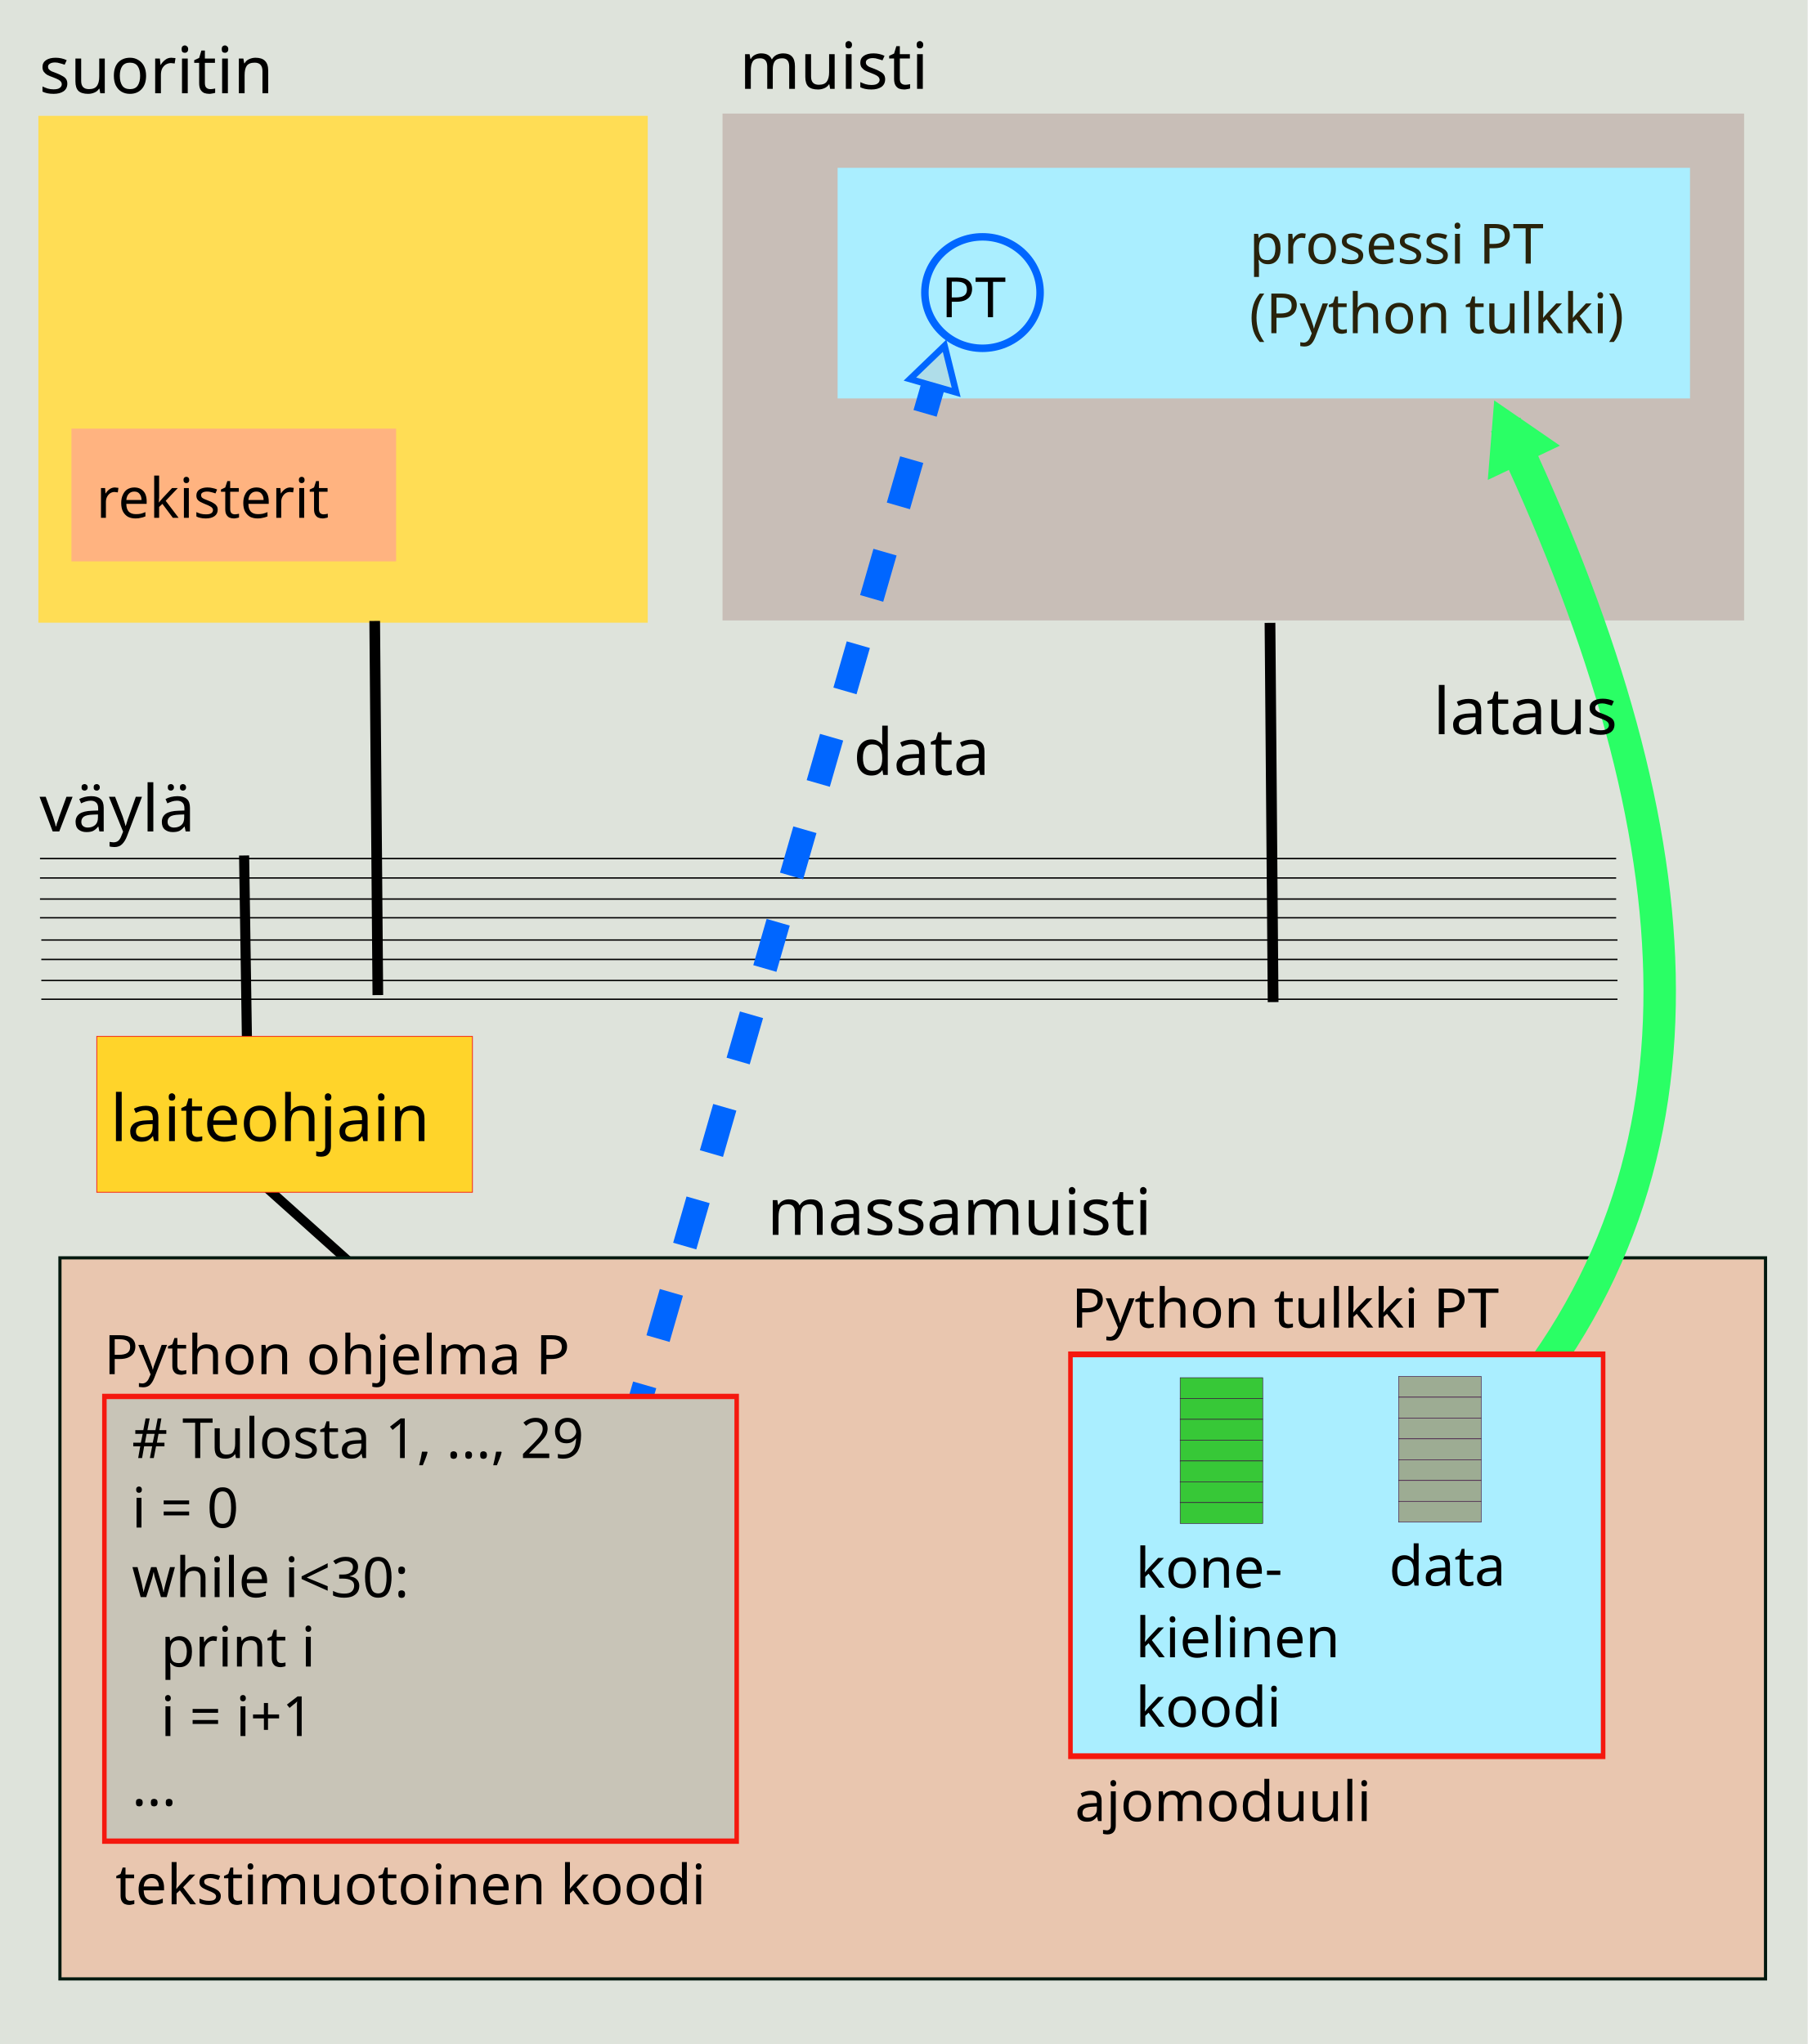
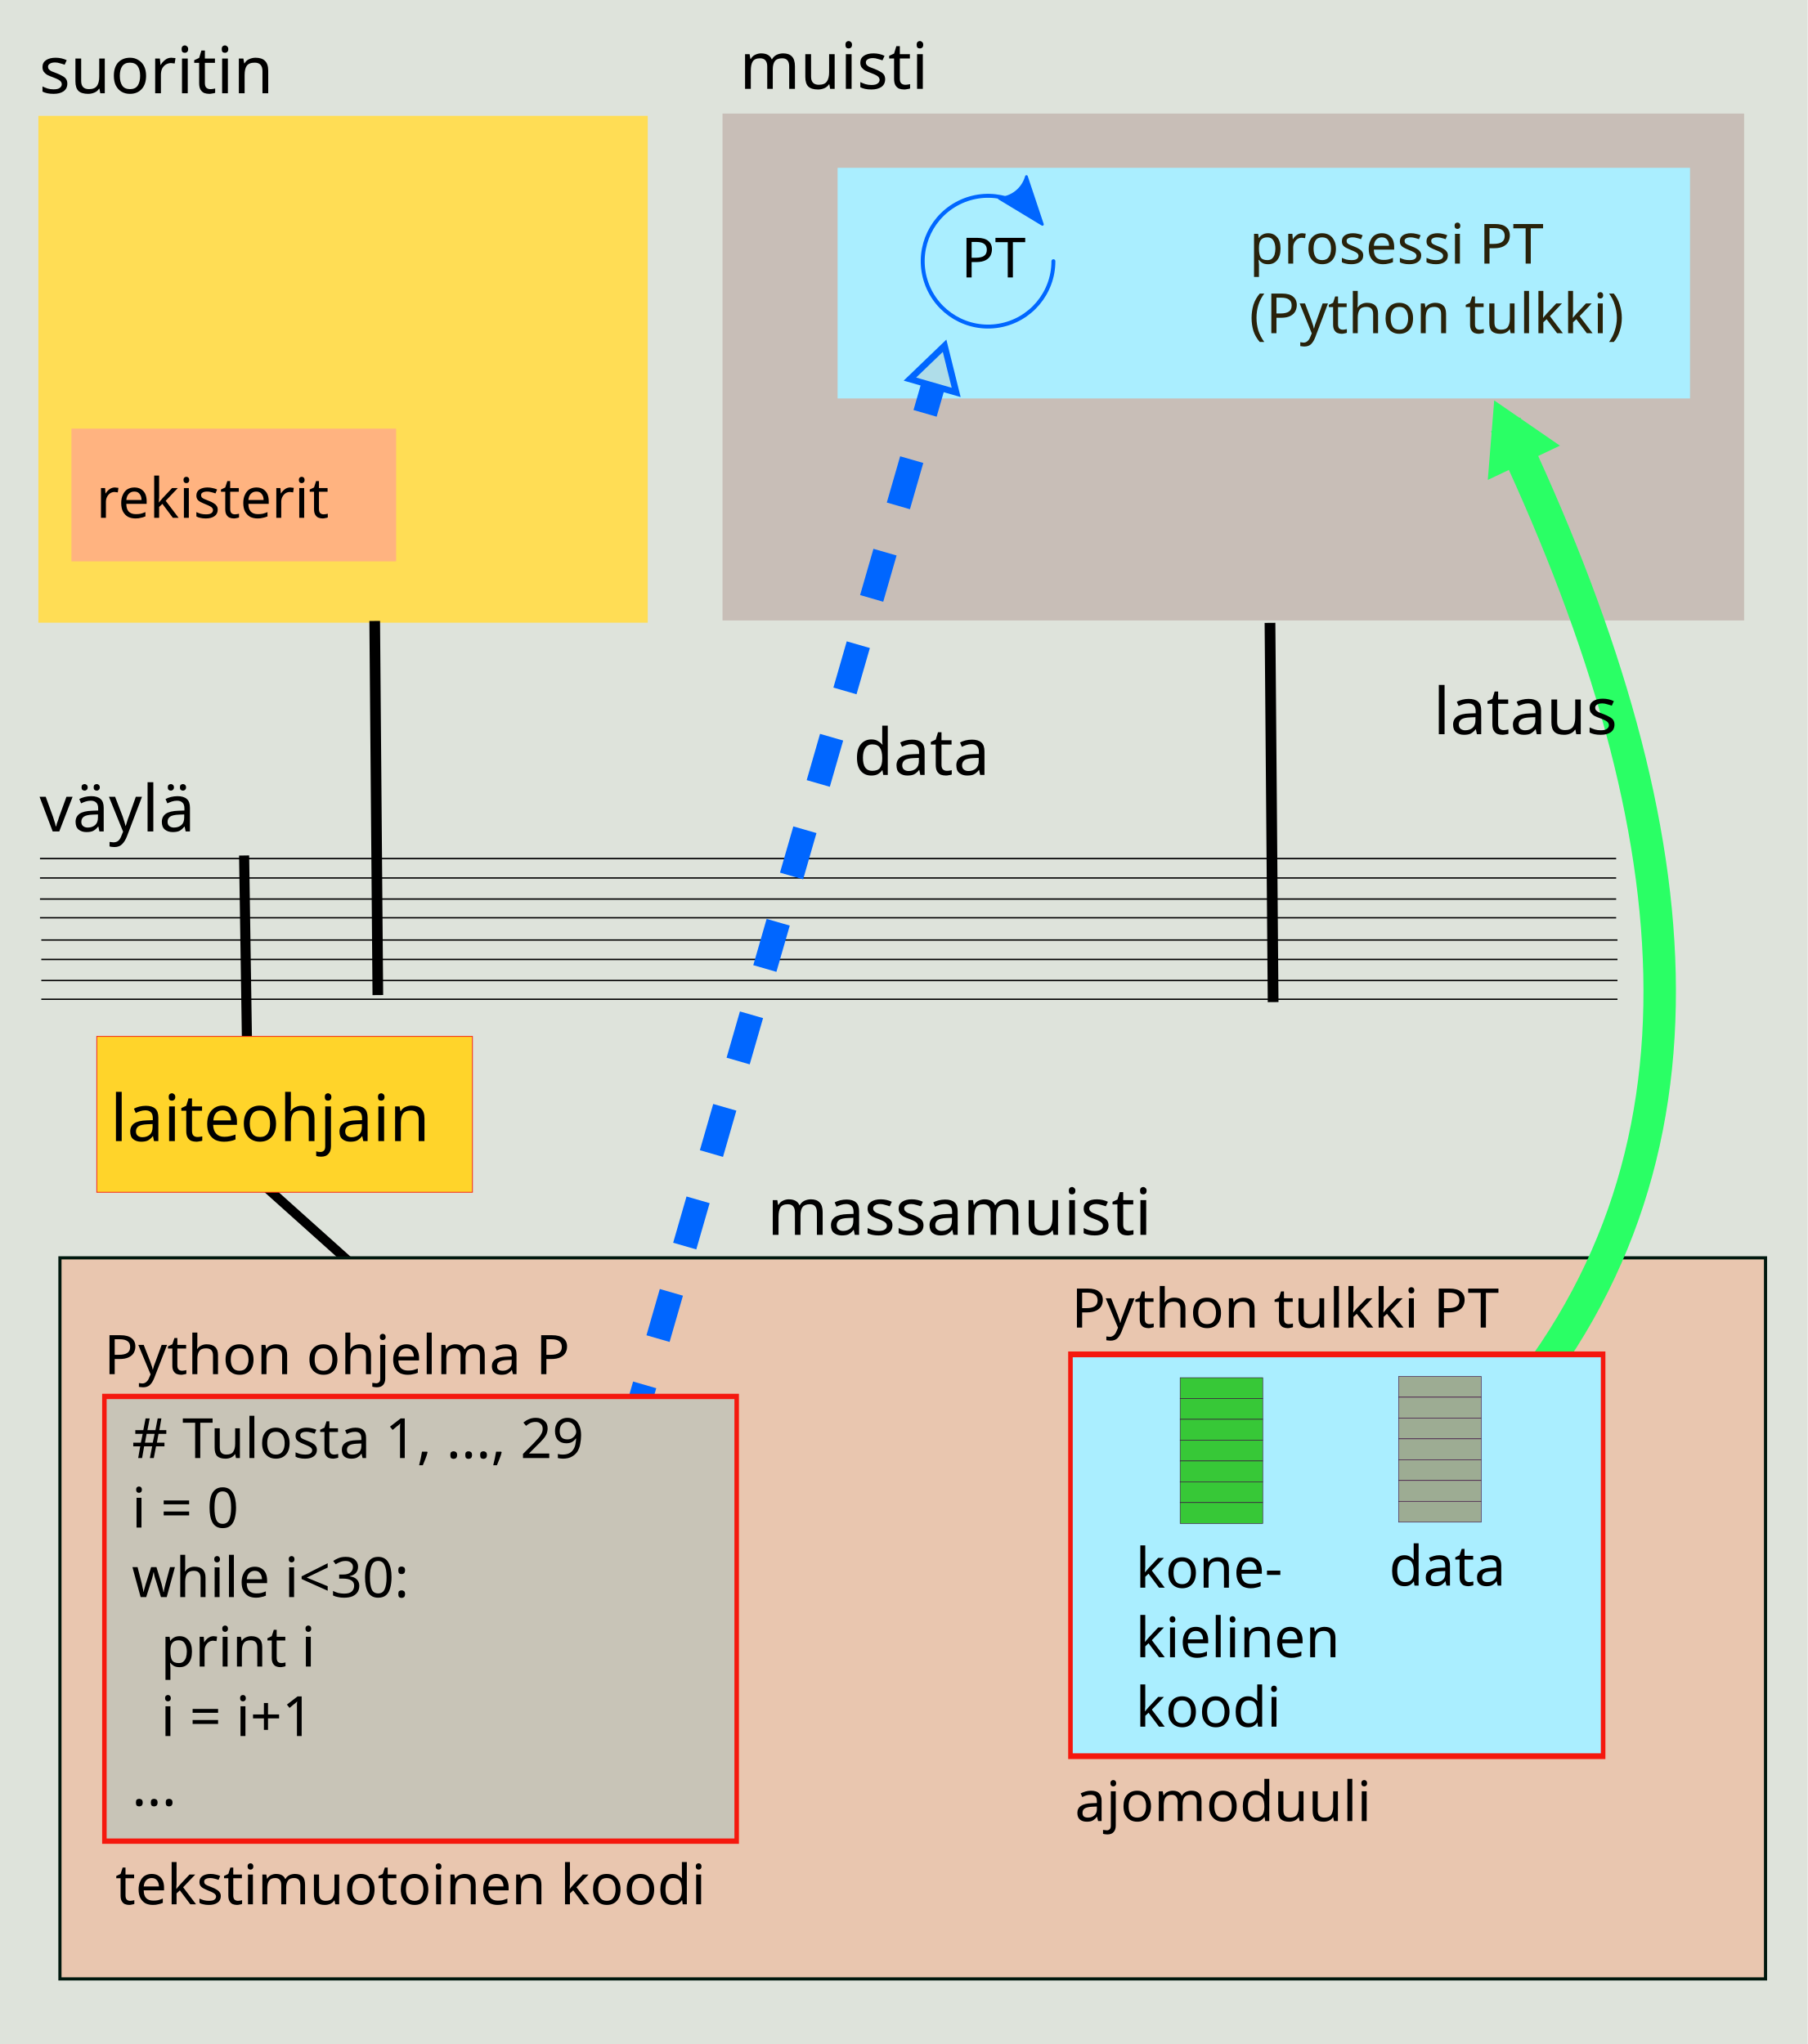
<svg xmlns="http://www.w3.org/2000/svg" id="svg999" version="1.1" viewBox="0 0 137.591 155.625" height="155.625mm" width="137.591mm">
  <defs id="defs993">
    <marker style="overflow:visible" id="Arrow1Sstart" refX="0" refY="0" orient="auto">
      <path transform="matrix(0.2,0,0,0.2,1.2,0)" style="fill-rule:evenodd;stroke:#000000;stroke-width:1pt" d="M 0,0 5,-5 -12.5,0 5,5 Z" id="path1047" />
    </marker>
    <marker style="overflow:visible" id="marker12246" refX="0" refY="0" orient="auto">
      <path transform="matrix(-0.2,0,0,-0.2,-1.2,0)" style="fill-rule:evenodd;stroke:#000000;stroke-width:1pt" d="M 0,0 5,-5 -12.5,0 5,5 Z" id="path12244" />
    </marker>
    <marker style="overflow:visible" id="marker11755" refX="0" refY="0" orient="auto">
      <path transform="scale(0.6)" d="M 8.719,4.034 -2.207,0.016 8.719,-4.002 c -1.745,2.372 -1.735,5.617 -6e-7,8.035 z" style="fill:#0055d4;fill-opacity:1;fill-rule:evenodd;stroke:#0055d4;stroke-width:0.625;stroke-linejoin:round;stroke-opacity:1" id="path11753" />
    </marker>
    <marker id="marker11634" refX="5" refY="3" orient="auto-start-reverse">
      <path style="fill:context-stroke;stroke:#0055d4;stroke-opacity:1" d="M 10,3 0,6 V 0 Z" id="path1288" />
    </marker>
    <marker style="overflow:visible" id="marker11520" refX="0" refY="0" orient="auto">
      <path transform="scale(0.4)" style="fill:#0055d4;fill-opacity:1;fill-rule:evenodd;stroke:#0055d4;stroke-width:1pt;stroke-opacity:1" d="M 5.77,0 -2.88,5 V -5 Z" id="path11518" />
    </marker>
    <marker style="overflow:visible" id="marker11411" refX="0" refY="0" orient="auto">
      <path transform="scale(0.4)" style="fill:#0055d4;fill-opacity:1;fill-rule:evenodd;stroke:#0055d4;stroke-width:1pt;stroke-opacity:1" d="M 5.77,0 -2.88,5 V -5 Z" id="path1180" />
    </marker>
    <marker style="overflow:visible" id="marker11309" refX="0" refY="0" orient="auto">
      <path transform="matrix(0.4,0,0,0.4,-1.8,0)" style="fill:#ffffff;fill-rule:evenodd;stroke:#0055d4;stroke-width:1pt;stroke-opacity:1" d="M 5.77,0 -2.88,5 V -5 Z" id="path1198" />
    </marker>
    <marker style="overflow:visible" id="Arrow2Mend" refX="0" refY="0" orient="auto">
      <path transform="scale(-0.6)" d="M 8.719,4.034 -2.207,0.016 8.719,-4.002 c -1.745,2.372 -1.735,5.617 -6e-7,8.035 z" style="fill:#0055d4;fill-opacity:1;fill-rule:evenodd;stroke:#0055d4;stroke-width:0.625;stroke-linejoin:round;stroke-opacity:1" id="path1062" />
    </marker>
    <marker style="overflow:visible" id="Arrow2Sstart" refX="0" refY="0" orient="auto">
      <path transform="matrix(0.3,0,0,0.3,-0.69,0)" d="M 8.719,4.034 -2.207,0.016 8.719,-4.002 c -1.745,2.372 -1.735,5.617 -6e-7,8.035 z" style="fill:#0055d4;fill-opacity:1;fill-rule:evenodd;stroke:#0055d4;stroke-width:0.625;stroke-linejoin:round;stroke-opacity:1" id="path1065" />
    </marker>
    <marker style="overflow:visible" id="Arrow2Mstart" refX="0" refY="0" orient="auto">
      <path transform="scale(0.6)" d="M 8.719,4.034 -2.207,0.016 8.719,-4.002 c -1.745,2.372 -1.735,5.617 -6e-7,8.035 z" style="fill:#0066ff;fill-opacity:1;fill-rule:evenodd;stroke:#0066ff;stroke-width:0.625;stroke-linejoin:round;stroke-opacity:1" id="path1059" />
    </marker>
    <marker style="overflow:visible" id="Arrow1Send" refX="0" refY="0" orient="auto">
      <path transform="matrix(-0.2,0,0,-0.2,-1.2,0)" style="fill:#0066ff;fill-opacity:1;fill-rule:evenodd;stroke:#0066ff;stroke-width:1pt;stroke-opacity:1" d="M 0,0 5,-5 -12.5,0 5,5 Z" id="path1050" />
    </marker>
    <marker orient="auto" refY="0" refX="0" id="DistanceStart" style="overflow:visible">
      <g style="fill:#0066ff;fill-opacity:1;stroke:#0066ff;stroke-opacity:1" id="g2300">
        <path id="path2306" d="M 0,0 H 2" style="fill:#0066ff;fill-opacity:1;stroke:#0066ff;stroke-width:1.15;stroke-linecap:square;stroke-opacity:1" />
        <path id="path2302" d="M 0,0 13,4 9,0 13,-4 Z" style="fill:#0066ff;fill-opacity:1;fill-rule:evenodd;stroke:#0066ff;stroke-opacity:1" />
        <path id="path2304" d="M 0,-4 V 40" style="fill:#0066ff;fill-opacity:1;stroke:#0066ff;stroke-width:1;stroke-linecap:square;stroke-opacity:1" />
      </g>
    </marker>
    <marker orient="auto" refY="0" refX="0" id="marker967" style="overflow:visible">
      <path id="path965" d="M 5.77,0 -2.88,5 V -5 Z" style="fill:#0066ff;fill-opacity:1;fill-rule:evenodd;stroke:#0066ff;stroke-width:1pt;stroke-opacity:1" transform="matrix(0.4,0,0,0.4,-1.8,0)" />
    </marker>
    <marker style="overflow:visible" id="marker3153" refX="0" refY="0" orient="auto">
      <path transform="matrix(0.2,0,0,0.2,-0.6,0)" style="fill:#afdde9;fill-opacity:1;fill-rule:evenodd;stroke:#0066ff;stroke-width:1pt;stroke-opacity:1" d="M 5.77,0 -2.88,5 V -5 Z" id="path3151" />
    </marker>
    <marker orient="auto" refY="0" refX="0" id="marker2929" style="overflow:visible">
      <path id="path2927" d="M 5.77,0 -2.88,5 V -5 Z" style="fill:#2aff65;fill-opacity:1;fill-rule:evenodd;stroke:#2aff65;stroke-width:1pt;stroke-opacity:1" transform="matrix(0.2,0,0,0.2,-0.6,0)" />
    </marker>
    <marker id="ExperimentalArrow" refX="5" refY="3" orient="auto-start-reverse">
      <path style="fill:context-stroke;stroke:#2aff65;stroke-opacity:1" d="M 10,3 0,6 V 0 Z" id="path1496" />
    </marker>
    <marker style="overflow:visible" id="TriangleOutM" refX="0" refY="0" orient="auto">
      <path transform="scale(0.4)" style="fill:#2aff65;fill-opacity:1;fill-rule:evenodd;stroke:#2aff65;stroke-width:1pt;stroke-opacity:1" d="M 5.77,0 -2.88,5 V -5 Z" id="path1388" />
    </marker>
-     <marker style="overflow:visible" id="EmptyTriangleOutM" refX="0" refY="0" orient="auto">
-       <path transform="matrix(0.4,0,0,0.4,-1.8,0)" style="fill:#0066ff;fill-opacity:1;fill-rule:evenodd;stroke:#0066ff;stroke-width:1pt;stroke-opacity:1" d="M 5.77,0 -2.88,5 V -5 Z" id="path1049" />
-     </marker>
    <marker style="overflow:visible" id="EmptyTriangleOutS" refX="0" refY="0" orient="auto">
      <path transform="matrix(0.2,0,0,0.2,-0.6,0)" style="fill:none;fill-opacity:1;fill-rule:evenodd;stroke:#0066ff;stroke-width:1pt;stroke-opacity:1" d="M 5.77,0 -2.88,5 V -5 Z" id="path1954" />
+     </marker>
+     <marker style="overflow:visible" id="Arrow2Lend-6" refX="0" refY="0" orient="auto">
+       <path transform="matrix(-1.1,0,0,-1.1,-1.1,0)" d="M 8.719,4.034 -2.207,0.016 8.719,-4.002 c -1.745,2.372 -1.735,5.617 -6e-7,8.035 z" style="fill:#0066ff;fill-opacity:1;fill-rule:evenodd;stroke:#0066ff;stroke-width:0.625;stroke-linejoin:round;stroke-opacity:1" id="path3954-7" />
    </marker>
  </defs>
  <g transform="translate(-45.58221,-57.15141)" id="layer1">
    <rect y="57.151" x="45.582" height="155.625" width="137.591" id="rect4352" style="opacity:1;fill:#dee3db;fill-opacity:1;stroke:none;stroke-width:2.668;stroke-linecap:square;stroke-miterlimit:4;stroke-dasharray:none;stroke-opacity:1" />
    <path id="path3832-2-5" d="m 60.056,142.364 14.123,12.661 z" style="fill:none;stroke:#000000;stroke-width:0.718;stroke-linecap:butt;stroke-linejoin:miter;stroke-miterlimit:4;stroke-dasharray:none;stroke-opacity:1" />
    <text id="text891" y="151.167" x="103.988" style="font-style:normal;font-variant:normal;font-weight:normal;font-stretch:normal;font-size:4.939px;line-height:1.25;font-family:sans-serif;-inkscape-font-specification:'sans-serif, Normal';font-variant-ligatures:normal;font-variant-caps:normal;font-variant-numeric:normal;font-feature-settings:normal;text-align:start;letter-spacing:0px;word-spacing:0px;writing-mode:lr-tb;text-anchor:start;fill:#000000;fill-opacity:1;stroke:none;stroke-width:0.265" xml:space="preserve">
      <tspan style="stroke-width:0.265" id="tspan889" y="151.167" x="103.988">
        <tspan style="stroke-width:0.265" id="tspan887" y="151.167" x="103.988">massamuisti</tspan>
      </tspan>
    </text>
    <path d="m -99.129,-76.09 v 92.785 c 0.669,-1.303 1.303,-2.635 2.305,-3.684 0.101,-0.105 0.816,-0.048 1.535,0.029 0.06,-0.182 0.117,-0.365 0.16,-0.555 1.671,-3.148 0.668,-1.089 2.182,-4.721 0.453,-1.086 1.311,-2.841 1.512,-4.062 4.27e-4,-0.109 -4.02e-4,-0.217 0,-0.326 -0.073,-0.591 -0.464,-1.324 0.004,-1.557 7.93e-4,-0.54 0.005,-1.081 0.004,-1.621 1.151,0.262 2.345,0.401 3.52,0.596 1.208,-0.206 2.439,-0.345 3.623,-0.617 0.002,0.549 -0.003,1.099 -0.004,1.648 0,0 0.002,0 0.002,0 0.556,0.271 0.091,1.244 0,1.855 -0.002,0.011 -0.004,0.022 -0.006,0.033 -0.003,0.856 -0.003,1.712 -0.006,2.568 0.006,1.533 0.04,3.067 0.057,4.602 0.08,-0.183 0.062,-0.155 0.154,-0.363 1.615,-3.662 3.725,-7.108 5.402,-10.74 1.112,-2.407 2.625,-3.362 3.934,-3.273 2.181,0.147 3.791,3.19 2.01,7.234 v 0.002 c -0.555,1.261 -1.182,2.49 -1.818,3.715 0.331,0.031 0.642,0.052 1.027,0.113 1.074,0.793 2.833,1.943 2.463,2.504 1.156,1.035 0.926,0.653 1.479,2.725 -0.058,-0.076 -0.099,-0.286 -0.174,-0.227 -0.183,0.144 1.336,2.453 1.373,2.525 0.069,0.136 0.12,0.279 0.174,0.422 0.552,0.121 1.098,0.281 1.641,0.449 0.951,-1.091 2.733,-2.767 3.09,-3.143 0.593,-0.624 1.141,-1.289 1.711,-1.934 0.898,-1.877 2.506,-3.083 3.945,-4.498 0.919,-0.903 1.695,-1.97 2.508,-2.967 1.736,-0.12 3.746,-1.303 5.209,-0.361 1.899,1.223 1.059,4.54 0.889,6.352 -0.044,0.469 -0.063,0.94 -0.09,1.41 0.476,-0.111 0.957,-0.187 1.449,-0.193 0.53,-0.007 0.963,1.299 1.246,2.426 0.316,-0.001 0.616,0.039 0.848,0.236 0.22,0.186 0.399,0.413 0.564,0.652 0.109,0.031 0.208,0.058 0.309,0.086 0.491,0.097 0.965,0.227 1.359,0.521 1.509,1.126 1.347,3.682 1.68,5.312 -0.302,0.867 -0.335,1.913 -0.676,2.754 0.914,0.799 1.579,1.784 1.297,2.934 -0.37,1.506 -2.035,2.373 -2.758,3.744 -0.103,0.196 0.136,0.096 0.424,-0.074 0.309,-0.26 0.623,-0.52 0.916,-0.779 0.003,0.142 -0.514,0.542 -0.916,0.779 -1.425,1.197 -3.026,2.299 -4.93,2.492 -0.55,0.913 -1.643,2.738 -1.947,3.188 -0.206,0.305 -0.535,0.526 -0.689,0.859 -0.179,0.386 0.099,1.124 -0.27,1.266 -0.004,0.221 -1.39e-4,0.441 -0.01,0.662 -0.009,0.127 0.102,0.393 -0.025,0.383 -0.419,-0.034 -0.851,-0.042 -1.281,-0.053 -2.366,6.255 -5.432,11.99 -8.879,17.723 -0.449,1.245 0.279,2.244 -0.492,3.521 -0.439,0.726 -0.948,1.209 -1.389,1.543 -0.111,0.133 -0.314,0.322 -0.637,0.625 -0.796,0.073 -0.216,0.021 0.637,-0.625 0.598,-0.711 -1.785,0.453 -6.721,-2.576 -0.262,-0.161 0.118,-0.603 0.164,-0.906 0.105,-0.701 0.125,-1.386 0.105,-2.092 -0.098,-1.941 -0.084,-3.885 -0.061,-5.828 0.003,-0.654 0.003,-0.381 0.002,-0.818 -0.017,-5.572 4.408,-6.744 6.297,-3.539 1.808,-3.527 3.336,-7.194 4.805,-10.871 0.064,-0.144 0.141,-0.321 0.207,-0.471 -0.048,-0.662 -0.094,-1.324 -0.109,-1.992 9.18e-4,-0.019 0.001,-0.039 0.002,-0.059 -0.042,0.052 -0.085,0.104 -0.127,0.156 -1.029,0.349 -2.003,0.965 -3.086,1.047 -2.296,0.173 -3.321,-2.043 -3.941,-3.824 -0.055,-0.158 -0.07,-0.43 -0.066,-0.75 -0.214,-0.077 -0.361,-0.128 -0.621,-0.225 -0.251,-0.094 -0.5,-0.191 -0.75,-0.287 -3.987,0.688 -4.667,0.986 -4.754,-0.391 0,0 -0.002,0 -0.002,0 -0.105,-0.015 -0.175,-0.047 -0.221,-0.088 -0.436,0.028 -0.8,0.034 -1.156,0.041 -0.557,0.336 -1.333,0.794 -2.191,1.207 -0.003,2.439 -0.008,4.879 -0.006,7.318 0.004,1.339 0.004,2.678 0.002,4.018 -7.244,2.961 -6.022,3.779 -8.719,-1.662 -0.409,-0.826 -0.732,-1.608 -1.18,-2.318 -0.133,0.287 -0.265,0.574 -0.402,0.859 -0.373,1.473 -0.954,4.26 -3.252,3.801 -1.664,-0.333 -3.32,-1.394 -4.238,-2.82 -0.424,-0.658 -0.345,-1.518 -0.076,-2.387 -1.054,0.541 -2.084,1.516 -3.223,1.297 -0.867,-0.167 -1.612,-0.639 -2.324,-1.191 V 185.697 H 219.395 V -76.09 Z m 54.229,90.127 c -0.099,-0.02 -0.193,-0.047 -0.293,-0.064 0.73,1.07 1.067,2.519 2.158,3.191 0.911,0.561 -0.838,-1.97 -1.258,-2.955 -0.136,-0.034 -0.41,-0.116 -0.607,-0.172 z m -0.293,-0.064 c -0.005,-0.007 -0.011,-0.014 -0.016,-0.021 -0.47,-0.134 -0.868,-0.243 -1.275,-0.355 0.01,0.045 0.024,0.092 0.033,0.135 0.408,0.108 0.836,0.171 1.258,0.242 z m -25.549,0.195 c -0.024,0.042 -0.077,0.093 -0.123,0.143 0.021,0.001 0.015,0.034 0,0.086 0.005,0.002 0.01,0.004 0.016,0.006 0.01,-0.019 0.012,-0.025 0.107,-0.234 z m -28.213,3.604 c -0.096,0.002 0.257,0.953 0.41,1.693 0.199,0.189 0.369,0.389 0.453,0.555 0.04,-0.145 0.067,-0.251 0.105,-0.395 -0.222,-0.618 -0.477,-1.219 -0.861,-1.746 -0.055,-0.075 -0.089,-0.108 -0.107,-0.107 z m -0.174,1.623 v 3.877 c 0.029,-0.067 0.13,-0.284 0.139,-0.309 0.268,-0.732 0.554,-1.699 0.822,-2.664 -0.261,0.028 -0.627,-0.411 -0.961,-0.904 z m 9.664,0.922 c 0.1,0.134 0.195,0.27 0.295,0.404 -0.008,-0.13 -0.012,-0.26 -0.016,-0.389 -0.095,-0.008 -0.185,-0.009 -0.279,-0.016 z m 3.592,15.9 c -0.022,0.069 -0.053,0.207 -0.076,0.291 0.001,-0.003 0.003,-0.005 0.004,-0.008 0.025,-0.094 0.102,-0.376 0.072,-0.283 z" style="opacity:0;fill:#ffed2a;fill-opacity:1;stroke:#8e220e;stroke-width:1.279;stroke-miterlimit:4;stroke-dasharray:none;stroke-opacity:1" transform="matrix(0.2645833,0,0,0.2645833,33.67596,55.6395)" id="rect3713" />
    <path id="rect3713-8-5" d="M 48.503,65.971 V 104.562 H 94.893 V 65.971 Z" style="opacity:1;fill:#ffdd55;stroke:none;stroke-width:0.187;stroke-opacity:1" />
    <rect y="89.786" x="51.019" height="10.106" width="24.718" id="rect4631" style="opacity:1;fill:#ffb380;stroke:none;stroke-width:0.129;stroke-opacity:1" />
    <text id="text4629" y="96.581" x="52.909" style="font-style:normal;font-variant:normal;font-weight:normal;font-stretch:normal;font-size:4.233px;line-height:1.25;font-family:sans-serif;-inkscape-font-specification:'sans-serif, Normal';font-variant-ligatures:normal;font-variant-caps:normal;font-variant-numeric:normal;font-feature-settings:normal;text-align:start;letter-spacing:0px;word-spacing:0px;writing-mode:lr-tb;text-anchor:start;fill:#000000;fill-opacity:1;stroke:none;stroke-width:0.265;stroke-opacity:1" xml:space="preserve">
      <tspan id="tspan4350" x="52.909" y="96.581">rekisterit</tspan>
    </text>
    <path id="rect3713-8" d="m 100.585,65.799 v 38.591 h 77.769 V 65.799 Z" style="opacity:1;fill:#c8beb7;stroke:none;stroke-width:0.242;stroke-opacity:1" />
    <g style="stroke:none;stroke-opacity:1" transform="translate(-16.55119,-51.38773)" id="g4684">
      <rect style="opacity:1;fill:#aaeeff;stroke:none;stroke-width:0.275;stroke-opacity:1" id="rect4631-8" width="64.889" height="17.56" x="125.897" y="121.316" />
      <text xml:space="preserve" style="font-style:normal;font-variant:normal;font-weight:normal;font-stretch:normal;font-size:4.233px;line-height:1.25;font-family:sans-serif;-inkscape-font-specification:'sans-serif, Normal';font-variant-ligatures:normal;font-variant-caps:normal;font-variant-numeric:normal;font-feature-settings:normal;text-align:start;letter-spacing:0px;word-spacing:0px;writing-mode:lr-tb;text-anchor:start;fill:#28220b;fill-opacity:1;stroke:none;stroke-width:0.265;stroke-opacity:1" x="157.238" y="128.612" id="text4629-1">
        <tspan id="tspan888" style="font-style:normal;font-variant:normal;font-weight:normal;font-stretch:normal;font-size:4.233px;font-family:sans-serif;-inkscape-font-specification:'sans-serif, Normal';font-variant-ligatures:normal;font-variant-caps:normal;font-variant-numeric:normal;font-feature-settings:normal;text-align:start;writing-mode:lr-tb;text-anchor:start" x="157.238" y="128.612">prosessi PT</tspan>
        <tspan id="tspan890" style="font-style:normal;font-variant:normal;font-weight:normal;font-stretch:normal;font-size:4.233px;font-family:sans-serif;-inkscape-font-specification:'sans-serif, Normal';font-variant-ligatures:normal;font-variant-caps:normal;font-variant-numeric:normal;font-feature-settings:normal;text-align:start;writing-mode:lr-tb;text-anchor:start" x="157.238" y="133.903">(Python tulkki)</tspan>
      </text>
    </g>
    <text id="text4688" y="63.916" x="101.879" style="font-style:normal;font-variant:normal;font-weight:normal;font-stretch:normal;font-size:4.939px;line-height:1.25;font-family:sans-serif;-inkscape-font-specification:'sans-serif, Normal';font-variant-ligatures:normal;font-variant-caps:normal;font-variant-numeric:normal;font-feature-settings:normal;text-align:start;letter-spacing:0px;word-spacing:0px;writing-mode:lr-tb;text-anchor:start;fill:#000000;fill-opacity:1;stroke:none;stroke-width:0.265" xml:space="preserve">
      <tspan y="63.916" x="101.879" id="tspan1784">muisti</tspan>
    </text>
    <text id="text4692" y="64.248" x="48.567" style="font-style:normal;font-variant:normal;font-weight:normal;font-stretch:normal;font-size:4.939px;line-height:1.25;font-family:sans-serif;-inkscape-font-specification:'sans-serif, Normal';font-variant-ligatures:normal;font-variant-caps:normal;font-variant-numeric:normal;font-feature-settings:normal;text-align:start;letter-spacing:0px;word-spacing:0px;writing-mode:lr-tb;text-anchor:start;fill:#000000;fill-opacity:1;stroke:none;stroke-width:0.265" xml:space="preserve">
      <tspan y="64.248" x="48.567" id="tspan1691">suoritin</tspan>
    </text>
    <g transform="matrix(0.6697177,0,0,0.3949494,38.24732,56.99699)" style="stroke:#000000;stroke-opacity:1" id="g3828">
      <path style="fill:none;stroke:#000000;stroke-width:0.265px;stroke-linecap:butt;stroke-linejoin:miter;stroke-opacity:1" d="m 15.497,165.897 c 179.161,0 179.161,0 179.161,0" id="path28" />
      <path style="fill:none;stroke:#000000;stroke-width:0.265px;stroke-linecap:butt;stroke-linejoin:miter;stroke-opacity:1" d="M 194.658,177.182 Z" id="path30" />
      <path style="fill:none;stroke:#000000;stroke-width:0.265px;stroke-linecap:butt;stroke-linejoin:miter;stroke-opacity:1" d="m 15.497,169.641 c 179.161,0 179.161,0 179.161,0" id="path28-2" />
      <path style="fill:none;stroke:#000000;stroke-width:0.265px;stroke-linecap:butt;stroke-linejoin:miter;stroke-opacity:1" d="m 15.497,173.704 c 179.161,0 179.161,0 179.161,0" id="path28-1" />
      <path style="fill:none;stroke:#000000;stroke-width:0.265px;stroke-linecap:butt;stroke-linejoin:miter;stroke-opacity:1" d="m 15.497,177.314 c 179.161,0 179.161,0 179.161,0" id="path28-5" />
      <path style="fill:none;stroke:#000000;stroke-width:0.265px;stroke-linecap:butt;stroke-linejoin:miter;stroke-opacity:1" d="m 15.648,181.603 c 179.16,0 179.16,0 179.16,0" id="path28-11" />
      <path style="fill:none;stroke:#000000;stroke-width:0.265px;stroke-linecap:butt;stroke-linejoin:miter;stroke-opacity:1" d="M 194.808,192.887 Z" id="path30-2" />
      <path style="fill:none;stroke:#000000;stroke-width:0.265px;stroke-linecap:butt;stroke-linejoin:miter;stroke-opacity:1" d="m 15.648,185.347 c 179.16,0 179.16,0 179.16,0" id="path28-2-3" />
      <path style="fill:none;stroke:#000000;stroke-width:0.265px;stroke-linecap:butt;stroke-linejoin:miter;stroke-opacity:1" d="m 15.648,189.41 c 179.16,0 179.16,0 179.16,0" id="path28-1-8" />
      <path style="fill:none;stroke:#000000;stroke-width:0.265px;stroke-linecap:butt;stroke-linejoin:miter;stroke-opacity:1" d="m 15.648,193.02 c 179.16,0 179.16,0 179.16,0" id="path28-5-7" />
    </g>
    <text id="text4692-9" y="120.457" x="48.595" style="font-style:normal;font-variant:normal;font-weight:normal;font-stretch:normal;font-size:4.939px;line-height:1.25;font-family:sans-serif;-inkscape-font-specification:'sans-serif, Normal';font-variant-ligatures:normal;font-variant-caps:normal;font-variant-numeric:normal;font-feature-settings:normal;text-align:start;letter-spacing:0px;word-spacing:0px;writing-mode:lr-tb;text-anchor:start;fill:#000000;fill-opacity:1;stroke:none;stroke-width:0.265" xml:space="preserve">
      <tspan y="120.457" x="48.595" id="tspan1693">väylä</tspan>
    </text>
    <path id="path3832" d="m 74.107,104.43 0.238,28.484 z" style="fill:none;stroke:#000000;stroke-width:0.811;stroke-linecap:butt;stroke-linejoin:miter;stroke-miterlimit:4;stroke-dasharray:none;stroke-opacity:1" />
    <path id="path3832-9" d="m 142.261,104.574 c 0.238,28.875 0.238,28.875 0.238,28.875" style="fill:none;stroke:#000000;stroke-width:0.817;stroke-linecap:butt;stroke-linejoin:miter;stroke-miterlimit:4;stroke-dasharray:none;stroke-opacity:1" />
    <path id="path3832-2" d="m 64.165,122.287 0.305,19.871 z" style="fill:none;stroke:#000000;stroke-width:0.768;stroke-linecap:butt;stroke-linejoin:miter;stroke-miterlimit:4;stroke-dasharray:none;stroke-opacity:1" />
    <g transform="translate(-44.45002)" id="g902">
      <rect style="opacity:1;fill:#ffd42a;stroke:#f5180e;stroke-width:0.058;stroke-miterlimit:4;stroke-dasharray:none;stroke-opacity:1" id="rect65-5-0-3" width="28.599" height="11.864" x="97.399" y="136.062" />
      <text xml:space="preserve" style="font-style:normal;font-variant:normal;font-weight:normal;font-stretch:normal;font-size:4.939px;line-height:1.25;font-family:sans-serif;-inkscape-font-specification:'sans-serif, Normal';font-variant-ligatures:normal;font-variant-caps:normal;font-variant-numeric:normal;font-feature-settings:normal;text-align:start;letter-spacing:0px;word-spacing:0px;writing-mode:lr-tb;text-anchor:start;fill:#000000;fill-opacity:1;stroke:none;stroke-width:0.265" x="98.437" y="144.029" id="text885">
        <tspan x="98.437" y="144.029" id="tspan883" style="stroke-width:0.265">
          <tspan x="98.437" y="144.029" id="tspan881" style="stroke-width:0.265">laiteohjain</tspan>
        </tspan>
      </text>
    </g>
    <rect y="152.92" x="50.145" height="54.9" width="129.838" id="rect65-5-0" style="opacity:1;fill:#e9c6af;stroke:#00180e;stroke-width:0.24;stroke-miterlimit:4;stroke-dasharray:none;stroke-opacity:1" />
    <path id="path1786" d="m 159.377,165.914 c 18.114,-20.249 15.042,-46.526 0.822,-76.447" style="fill:none;fill-opacity:1;stroke:#2aff65;stroke-width:2.47;stroke-linecap:butt;stroke-linejoin:miter;stroke-miterlimit:4;stroke-dasharray:none;stroke-opacity:1;marker-end:url(#marker2929)" />
    <g id="g1591" transform="matrix(1.708399,0,0,2.171096,-13.44097,-234.5506)">
      <rect style="opacity:1;fill:#aaeeff;stroke:#f5180e;stroke-width:0.203;stroke-miterlimit:4;stroke-dasharray:none;stroke-opacity:1" id="rect910-5-3" width="23.735" height="14.091" x="82.248" y="181.853" />
    </g>
    <text transform="scale(1.016634,0.9836383)" id="text11118" y="160.856" x="125.072" style="font-style:normal;font-variant:normal;font-weight:normal;font-stretch:normal;font-size:4.233px;line-height:1.25;font-family:sans-serif;-inkscape-font-specification:'sans-serif, Normal';font-variant-ligatures:normal;font-variant-caps:normal;font-variant-numeric:normal;font-feature-settings:normal;text-align:start;letter-spacing:0px;word-spacing:0px;writing-mode:lr-tb;text-anchor:start;fill:#000000;fill-opacity:1;stroke:none;stroke-width:0.26" xml:space="preserve">
      <tspan style="font-style:normal;font-variant:normal;font-weight:normal;font-stretch:normal;font-size:4.233px;font-family:sans-serif;-inkscape-font-specification:'sans-serif, Normal';font-variant-ligatures:normal;font-variant-caps:normal;font-variant-numeric:normal;font-feature-settings:normal;text-align:start;writing-mode:lr-tb;text-anchor:start;stroke-width:0.26" id="tspan11116" y="160.856" x="125.072">
        <tspan style="font-style:normal;font-variant:normal;font-weight:normal;font-stretch:normal;font-size:4.233px;font-family:sans-serif;-inkscape-font-specification:'sans-serif, Normal';font-variant-ligatures:normal;font-variant-caps:normal;font-variant-numeric:normal;font-feature-settings:normal;text-align:start;writing-mode:lr-tb;text-anchor:start;stroke-width:0.26" id="tspan11114" y="160.856" x="125.072">Python tulkki PT</tspan>
      </tspan>
    </text>
    <text id="text4692-9-1" y="113.048" x="154.692" style="font-style:normal;font-variant:normal;font-weight:normal;font-stretch:normal;font-size:4.939px;line-height:1.25;font-family:sans-serif;-inkscape-font-specification:'sans-serif, Normal';font-variant-ligatures:normal;font-variant-caps:normal;font-variant-numeric:normal;font-feature-settings:normal;text-align:start;letter-spacing:0px;word-spacing:0px;writing-mode:lr-tb;text-anchor:start;fill:#000000;fill-opacity:1;stroke:none;stroke-width:0.265" xml:space="preserve">
      <tspan y="113.048" x="154.692" id="tspan4270">lataus</tspan>
    </text>
-     <g transform="translate(-44.97917,2.267857)" id="g1667">
-       <ellipse cy="77.159" cx="165.354" id="path884" style="opacity:1;fill:none;fill-opacity:1;stroke:#0066ff;stroke-width:0.571;stroke-linecap:square;stroke-miterlimit:4;stroke-dasharray:none;stroke-opacity:1;marker-end:url(#EmptyTriangleOutM)" rx="4.385" ry="4.243" />
-       <text xml:space="preserve" style="font-style:normal;font-variant:normal;font-weight:normal;font-stretch:normal;font-size:4.233px;line-height:1.25;font-family:sans-serif;-inkscape-font-specification:'sans-serif, Normal';font-variant-ligatures:normal;font-variant-caps:normal;font-variant-numeric:normal;font-feature-settings:normal;text-align:start;letter-spacing:0px;word-spacing:0px;writing-mode:lr-tb;text-anchor:start;fill:#000000;fill-opacity:1;stroke:none;stroke-width:0.265" x="162.22" y="79.03" id="text4692-9-0">
-         <tspan id="tspan894" x="162.22" y="79.03">PT</tspan>
-       </text>
-     </g>
    <g transform="matrix(0.474908,0,0,0.491308,99.10127,85.22564)" id="g993">
      <rect style="opacity:1;fill:#37c837;fill-opacity:1;stroke:#370137;stroke-width:0.075;stroke-linecap:square;stroke-miterlimit:4;stroke-dasharray:none;stroke-opacity:1" id="rect930" width="13.243" height="3.227" x="76.475" y="156.357" />
      <rect style="opacity:1;fill:#37c837;fill-opacity:1;stroke:#370137;stroke-width:0.075;stroke-linecap:square;stroke-miterlimit:4;stroke-dasharray:none;stroke-opacity:1" id="rect930-3" width="13.243" height="3.227" x="76.475" y="159.584" />
      <rect style="opacity:1;fill:#37c837;fill-opacity:1;stroke:#370137;stroke-width:0.075;stroke-linecap:square;stroke-miterlimit:4;stroke-dasharray:none;stroke-opacity:1" id="rect930-9" width="13.243" height="3.227" x="76.475" y="162.81" />
      <rect style="opacity:1;fill:#37c837;fill-opacity:1;stroke:#370137;stroke-width:0.075;stroke-linecap:square;stroke-miterlimit:4;stroke-dasharray:none;stroke-opacity:1" id="rect930-1" width="13.243" height="3.227" x="76.475" y="166.037" />
      <rect style="opacity:1;fill:#37c837;fill-opacity:1;stroke:#370137;stroke-width:0.075;stroke-linecap:square;stroke-miterlimit:4;stroke-dasharray:none;stroke-opacity:1" id="rect930-7" width="13.243" height="3.227" x="76.475" y="169.264" />
      <rect style="opacity:1;fill:#37c837;fill-opacity:1;stroke:#370137;stroke-width:0.075;stroke-linecap:square;stroke-miterlimit:4;stroke-dasharray:none;stroke-opacity:1" id="rect930-0" width="13.243" height="3.227" x="76.475" y="172.49" />
      <rect style="opacity:1;fill:#37c837;fill-opacity:1;stroke:#370137;stroke-width:0.075;stroke-linecap:square;stroke-miterlimit:4;stroke-dasharray:none;stroke-opacity:1" id="rect930-78" width="13.243" height="3.227" x="76.475" y="175.717" />
    </g>
    <g style="fill:#9dac93" transform="matrix(0.474908,0,0,0.491308,115.7322,85.12745)" id="g993-7">
      <rect style="opacity:1;fill:#9dac93;fill-opacity:1;stroke:#370137;stroke-width:0.075;stroke-linecap:square;stroke-miterlimit:4;stroke-dasharray:none;stroke-opacity:1" id="rect930-34" width="13.243" height="3.227" x="76.475" y="156.357" />
      <rect style="opacity:1;fill:#9dac93;fill-opacity:1;stroke:#370137;stroke-width:0.075;stroke-linecap:square;stroke-miterlimit:4;stroke-dasharray:none;stroke-opacity:1" id="rect930-3-9" width="13.243" height="3.227" x="76.475" y="159.584" />
      <rect style="opacity:1;fill:#9dac93;fill-opacity:1;stroke:#370137;stroke-width:0.075;stroke-linecap:square;stroke-miterlimit:4;stroke-dasharray:none;stroke-opacity:1" id="rect930-9-3" width="13.243" height="3.227" x="76.475" y="162.81" />
      <rect style="opacity:1;fill:#9dac93;fill-opacity:1;stroke:#370137;stroke-width:0.075;stroke-linecap:square;stroke-miterlimit:4;stroke-dasharray:none;stroke-opacity:1" id="rect930-1-2" width="13.243" height="3.227" x="76.475" y="166.037" />
      <rect style="opacity:1;fill:#9dac93;fill-opacity:1;stroke:#370137;stroke-width:0.075;stroke-linecap:square;stroke-miterlimit:4;stroke-dasharray:none;stroke-opacity:1" id="rect930-7-2" width="13.243" height="3.227" x="76.475" y="169.264" />
      <rect style="opacity:1;fill:#9dac93;fill-opacity:1;stroke:#370137;stroke-width:0.075;stroke-linecap:square;stroke-miterlimit:4;stroke-dasharray:none;stroke-opacity:1" id="rect930-0-1" width="13.243" height="3.227" x="76.475" y="172.49" />
      <rect style="opacity:1;fill:#9dac93;fill-opacity:1;stroke:#370137;stroke-width:0.075;stroke-linecap:square;stroke-miterlimit:4;stroke-dasharray:none;stroke-opacity:1" id="rect930-78-3" width="13.243" height="3.227" x="76.475" y="175.717" />
    </g>
    <text xml:space="preserve" style="font-style:normal;font-variant:normal;font-weight:normal;font-stretch:normal;font-size:4.233px;line-height:1.25;font-family:sans-serif;-inkscape-font-specification:'sans-serif, Normal';font-variant-ligatures:normal;font-variant-caps:normal;font-variant-numeric:normal;font-feature-settings:normal;text-align:start;letter-spacing:0px;word-spacing:0px;writing-mode:lr-tb;text-anchor:start;fill:#000000;fill-opacity:1;stroke:none;stroke-width:0.265;stroke-opacity:1" x="132.03" y="178.034" id="text4629-5">
      <tspan y="178.034" x="132.03" id="tspan1053">kone-</tspan>
      <tspan y="183.325" x="132.03" id="tspan1055">kielinen</tspan>
      <tspan y="188.617" x="132.03" id="tspan1057">koodi</tspan>
    </text>
    <text xml:space="preserve" style="font-style:normal;font-variant:normal;font-weight:normal;font-stretch:normal;font-size:4.233px;line-height:1.25;font-family:sans-serif;-inkscape-font-specification:'sans-serif, Normal';font-variant-ligatures:normal;font-variant-caps:normal;font-variant-numeric:normal;font-feature-settings:normal;text-align:start;letter-spacing:0px;word-spacing:0px;writing-mode:lr-tb;text-anchor:start;fill:#000000;fill-opacity:1;stroke:none;stroke-width:0.265;stroke-opacity:1" x="151.323" y="177.878" id="text4629-5-5">
      <tspan y="177.878" x="151.323" id="tspan1083">data</tspan>
    </text>
    <text transform="scale(1.016634,0.9836383)" id="text11112" y="164.47" x="52.629" style="font-style:normal;font-variant:normal;font-weight:normal;font-stretch:normal;font-size:4.233px;line-height:1.25;font-family:sans-serif;-inkscape-font-specification:'sans-serif, Normal';font-variant-ligatures:normal;font-variant-caps:normal;font-variant-numeric:normal;font-feature-settings:normal;text-align:start;letter-spacing:0px;word-spacing:0px;writing-mode:lr-tb;text-anchor:start;fill:#000000;fill-opacity:1;stroke:none;stroke-width:0.26" xml:space="preserve">
      <tspan style="stroke-width:0.26" id="tspan11110" y="164.47" x="52.629">
        <tspan style="stroke-width:0.26" id="tspan11108" y="164.47" x="52.629">Python ohjelma P</tspan>
      </tspan>
    </text>
    <path id="path1241" d="M 93.642,166.114 C 117.208,84.451 117.208,84.451 117.208,84.451" style="fill:#afdde9;fill-opacity:1;stroke:#0066ff;stroke-width:1.833;stroke-linecap:butt;stroke-linejoin:miter;stroke-miterlimit:4;stroke-dasharray:3.666, 3.666;stroke-dashoffset:0;stroke-opacity:1;marker-end:url(#marker3153)" />
    <g style="fill:#c8c4b7;fill-opacity:1;stroke-width:0.836" id="g1591-7" transform="matrix(2.027932,0,0,2.402917,-113.2642,-273.505)">
      <rect style="opacity:1;fill:#c8c4b7;fill-opacity:1;stroke:#f5180e;stroke-width:0.169;stroke-miterlimit:4;stroke-dasharray:none;stroke-opacity:1" id="rect910-5-3-6" width="23.735" height="14.091" x="82.248" y="181.853" />
    </g>
    <text xml:space="preserve" style="font-style:normal;font-variant:normal;font-weight:normal;font-stretch:normal;font-size:4.233px;line-height:1.25;font-family:sans-serif;-inkscape-font-specification:'sans-serif, Normal';font-variant-ligatures:normal;font-variant-caps:normal;font-variant-numeric:normal;font-feature-settings:normal;text-align:start;letter-spacing:0px;word-spacing:0px;writing-mode:lr-tb;text-anchor:start;fill:#000000;fill-opacity:1;stroke:none;stroke-width:0.1;stroke-miterlimit:4;stroke-dasharray:none;stroke-opacity:1" x="54.373" y="202.144" id="text4629-5-4">
      <tspan y="202.144" x="54.373" id="tspan1018">tekstimuotoinen koodi</tspan>
    </text>
    <text id="text4692-9-1-8" y="116.153" x="110.555" style="font-style:normal;font-variant:normal;font-weight:normal;font-stretch:normal;font-size:4.939px;line-height:1.25;font-family:sans-serif;-inkscape-font-specification:'sans-serif, Normal';font-variant-ligatures:normal;font-variant-caps:normal;font-variant-numeric:normal;font-feature-settings:normal;text-align:start;letter-spacing:0px;word-spacing:0px;writing-mode:lr-tb;text-anchor:start;fill:#000000;fill-opacity:1;stroke:none;stroke-width:0.265" xml:space="preserve">
      <tspan y="116.153" x="110.555" id="tspan2489">data</tspan>
    </text>
    <text xml:space="preserve" style="font-style:normal;font-variant:normal;font-weight:normal;font-stretch:normal;font-size:4.233px;line-height:1.25;font-family:sans-serif;-inkscape-font-specification:'sans-serif, Normal';font-variant-ligatures:normal;font-variant-caps:normal;font-variant-numeric:normal;font-feature-settings:normal;text-align:start;letter-spacing:0px;word-spacing:0px;writing-mode:lr-tb;text-anchor:start;fill:#000000;fill-opacity:1;stroke:none;stroke-width:0.265;stroke-opacity:1" x="55.616" y="168.164" id="text4629-5-4-1">
      <tspan y="168.164" x="55.616" id="tspan1022"># Tulosta 1, ..., 29</tspan>
      <tspan y="173.456" x="55.616" id="tspan1024">i = 0</tspan>
      <tspan y="178.748" x="55.616" id="tspan1026">while i&lt;30:</tspan>
      <tspan y="184.039" x="55.616" id="tspan1028">  print i</tspan>
      <tspan y="189.331" x="55.616" id="tspan1030">  i = i+1</tspan>
      <tspan id="tspan1088" y="194.623" x="55.616">...</tspan>
    </text>
    <text id="text885-9" y="195.805" x="127.412" style="font-style:normal;font-variant:normal;font-weight:normal;font-stretch:normal;font-size:4.233px;line-height:1.25;font-family:sans-serif;-inkscape-font-specification:'sans-serif, Normal';font-variant-ligatures:normal;font-variant-caps:normal;font-variant-numeric:normal;font-feature-settings:normal;text-align:start;letter-spacing:0px;word-spacing:0px;writing-mode:lr-tb;text-anchor:start;fill:#000000;fill-opacity:1;stroke:none;stroke-width:0.265" xml:space="preserve">
      <tspan y="195.805" x="127.412" id="tspan925" style="font-style:normal;font-variant:normal;font-weight:normal;font-stretch:normal;font-size:4.233px;font-family:sans-serif;-inkscape-font-specification:'sans-serif, Normal';font-variant-ligatures:normal;font-variant-caps:normal;font-variant-numeric:normal;font-feature-settings:normal;text-align:start;writing-mode:lr-tb;text-anchor:start;stroke-width:0.265">ajomoduuli</tspan>
    </text>
+     <g transform="translate(28.91518,19.27679)" id="g1277">
+       <text xml:space="preserve" style="font-style:normal;font-variant:normal;font-weight:normal;font-stretch:normal;font-size:4.233px;line-height:1.25;font-family:sans-serif;-inkscape-font-specification:'sans-serif, Normal';font-variant-ligatures:normal;font-variant-caps:normal;font-variant-numeric:normal;font-feature-settings:normal;text-align:start;letter-spacing:0px;word-spacing:0px;writing-mode:lr-tb;text-anchor:start;fill:#000000;fill-opacity:1;stroke:none;stroke-width:0.265" x="89.837" y="58.997" id="text4692-9-0">
+         <tspan id="tspan894" x="89.837" y="58.997">PT</tspan>
+       </text>
+       <path style="opacity:1;fill:none;fill-opacity:1;stroke:#0066ff;stroke-width:0.3;stroke-linecap:round;stroke-linejoin:round;stroke-miterlimit:4;stroke-dasharray:none;stroke-dashoffset:0;stroke-opacity:1;marker-end:url(#Arrow2Lend-6)" id="path6937-1" d="m 96.858,57.761 a 4.974,4.978 0 0 1 -4.139,4.907 4.974,4.978 0 0 1 -5.529,-3.259 4.974,4.978 0 0 1 2.283,-6.002 4.974,4.978 0 0 1 6.295,1.244" />
+     </g>
  </g>
</svg>
